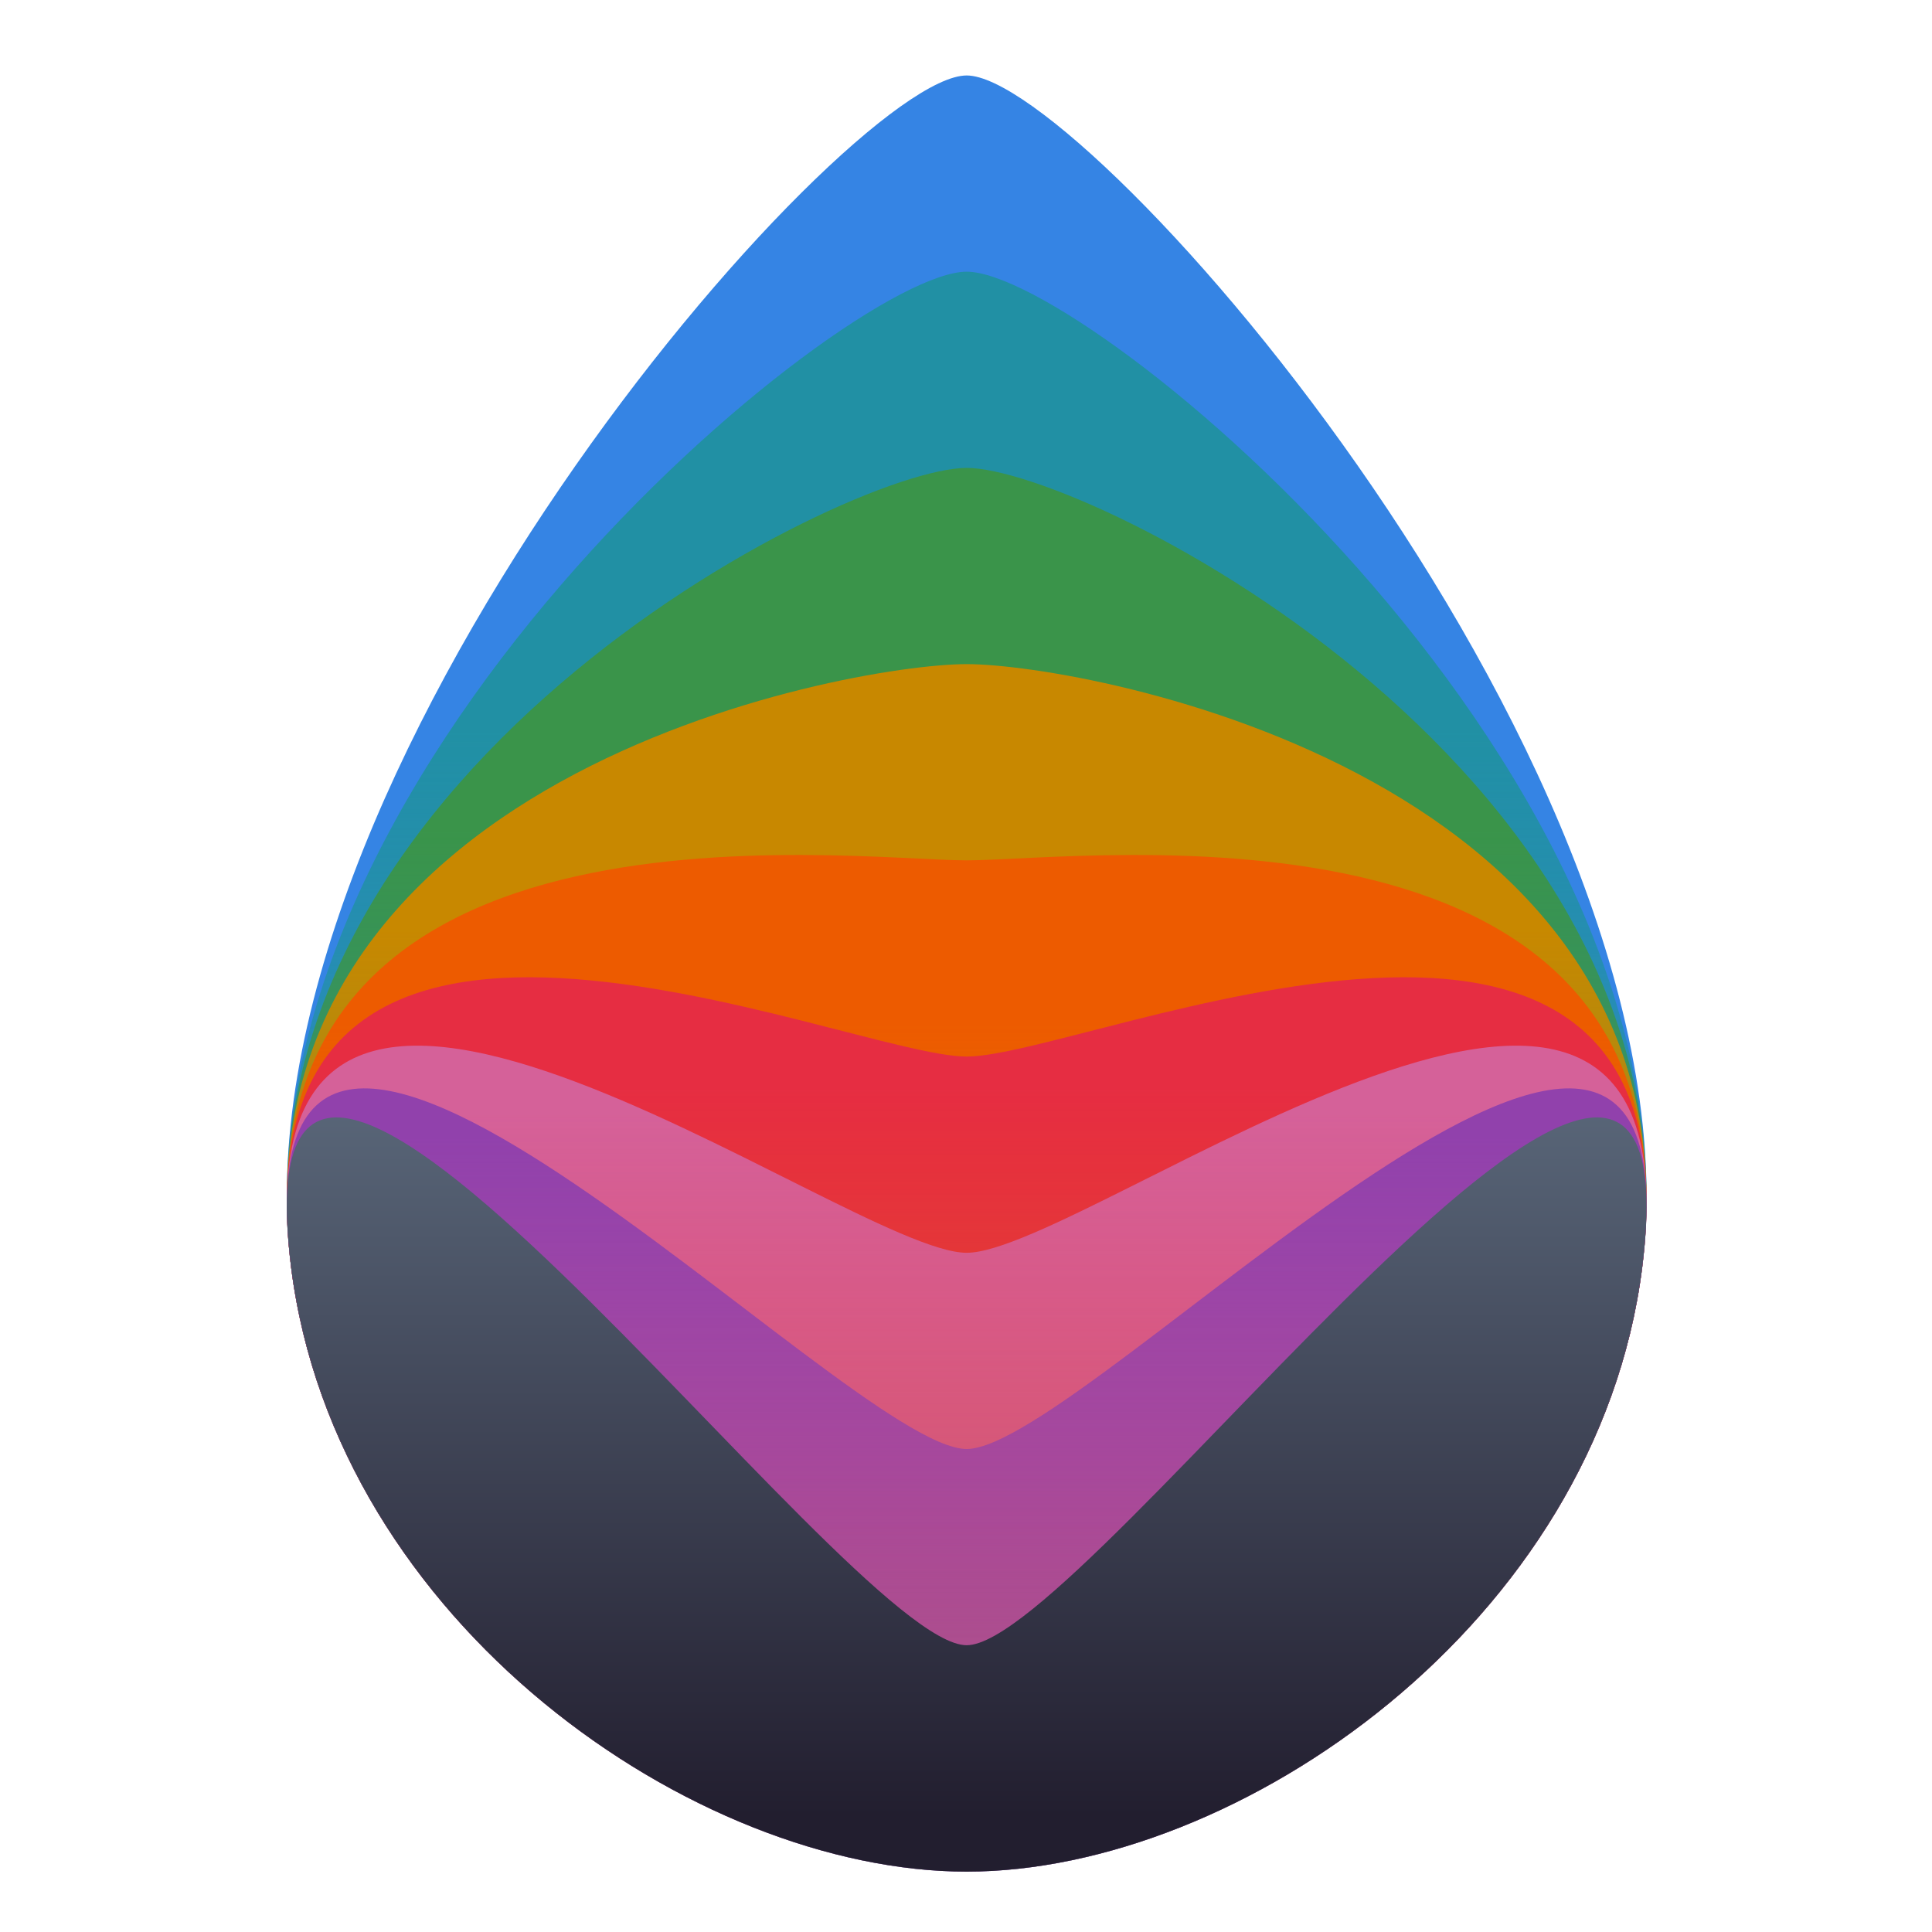
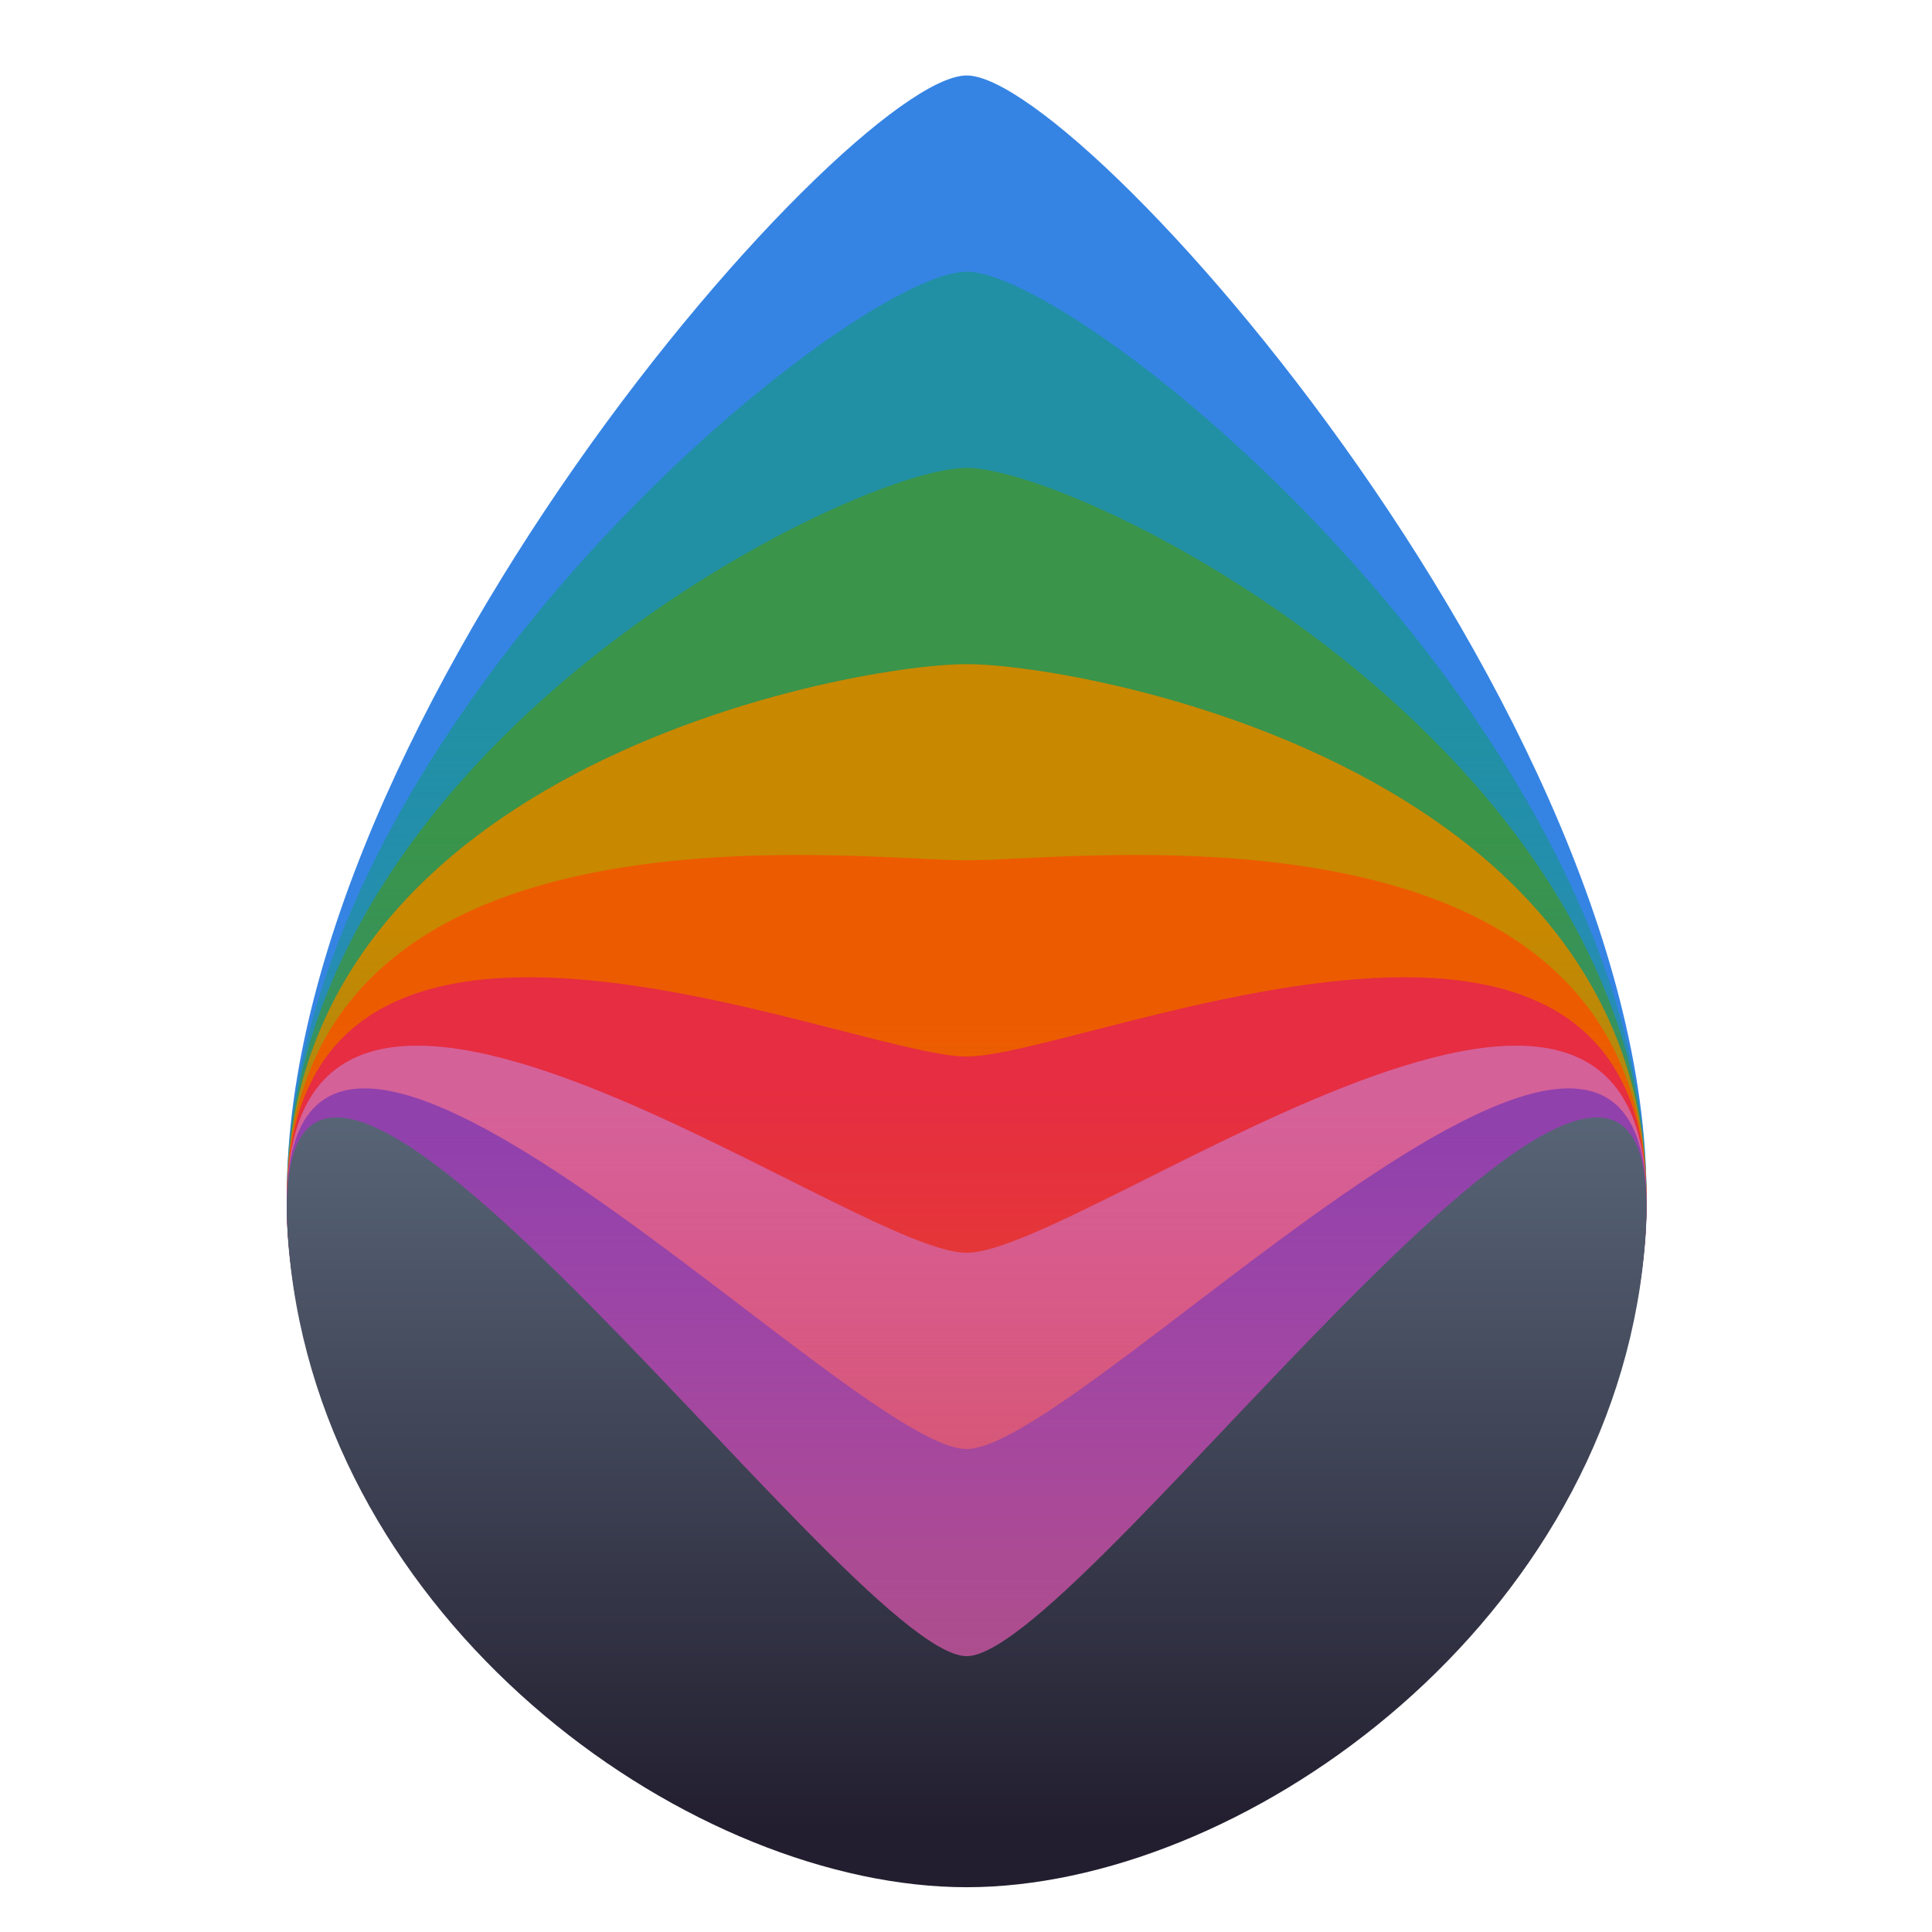
<svg xmlns="http://www.w3.org/2000/svg" xmlns:xlink="http://www.w3.org/1999/xlink" width="128mm" height="128mm" viewBox="0 0 128 128" version="1.1" id="svg1">
  <defs id="defs1">
    <linearGradient xlink:href="#linearGradient735" id="linearGradient736" x1="64.044" y1="197.956" x2="64.044" y2="288.044" gradientUnits="userSpaceOnUse" />
    <linearGradient id="linearGradient735">
      <stop style="stop-color:#2190a4;stop-opacity:1;" offset="0.25" id="stop735" />
      <stop style="stop-color:#2190a4;stop-opacity:0;" offset="1" id="stop736" />
    </linearGradient>
    <linearGradient xlink:href="#linearGradient733" id="linearGradient734" x1="64.044" y1="204.456" x2="64.044" y2="294.544" gradientUnits="userSpaceOnUse" />
    <linearGradient id="linearGradient733">
      <stop style="stop-color:#3a944a;stop-opacity:1;" offset="0.25" id="stop733" />
      <stop style="stop-color:#3a944a;stop-opacity:0;" offset="1" id="stop734" />
    </linearGradient>
    <linearGradient xlink:href="#linearGradient731" id="linearGradient732" x1="64.044" y1="210.956" x2="64.044" y2="301.044" gradientUnits="userSpaceOnUse" />
    <linearGradient id="linearGradient731">
      <stop style="stop-color:#c88800;stop-opacity:1;" offset="0.25" id="stop731" />
      <stop style="stop-color:#c88800;stop-opacity:0;" offset="1" id="stop732" />
    </linearGradient>
    <linearGradient xlink:href="#linearGradient729" id="linearGradient730" x1="64.044" y1="217.278" x2="64.044" y2="307.367" gradientUnits="userSpaceOnUse" />
    <linearGradient id="linearGradient729">
      <stop style="stop-color:#ed5b00;stop-opacity:1;" offset="0.25" id="stop729" />
      <stop style="stop-color:#ed5b00;stop-opacity:0;" offset="1" id="stop730" />
    </linearGradient>
    <linearGradient xlink:href="#linearGradient727" id="linearGradient728" x1="64.044" y1="221.329" x2="64.044" y2="311.417" gradientUnits="userSpaceOnUse" />
    <linearGradient id="linearGradient727">
      <stop style="stop-color:#e62d42;stop-opacity:1;" offset="0.25" id="stop727" />
      <stop style="stop-color:#e62d42;stop-opacity:0;" offset="1" id="stop728" />
    </linearGradient>
    <linearGradient xlink:href="#linearGradient725" id="linearGradient726" x1="64.044" y1="223.595" x2="64.044" y2="313.683" gradientUnits="userSpaceOnUse" />
    <linearGradient id="linearGradient725">
      <stop style="stop-color:#d56199;stop-opacity:1;" offset="0.245" id="stop725" />
      <stop style="stop-color:#d56199;stop-opacity:0;" offset="1" id="stop726" />
    </linearGradient>
    <linearGradient xlink:href="#linearGradient723" id="linearGradient724" x1="64.044" y1="225.01" x2="64.044" y2="315.098" gradientUnits="userSpaceOnUse" />
    <linearGradient id="linearGradient723">
      <stop style="stop-color:#9141ac;stop-opacity:1;" offset="0.248" id="stop723" />
      <stop style="stop-color:#9141ac;stop-opacity:0;" offset="1" id="stop724" />
    </linearGradient>
-     <linearGradient xlink:href="#linearGradient721" id="linearGradient722" x1="64.044" y1="225.972" x2="64.044" y2="316.06" gradientUnits="userSpaceOnUse" />
+     <linearGradient xlink:href="#linearGradient721" id="linearGradient722" x1="64.044" y1="225.972" x2="64.044" y2="316.06" gradientUnits="userSpaceOnUse" gradientTransform="matrix(1,0,0,1.020666,0,-5.084512)" />
    <linearGradient id="linearGradient721">
      <stop style="stop-color:#6f8396;stop-opacity:1;" offset="0" id="stop721" />
      <stop style="stop-color:#221e2f;stop-opacity:1;" offset="0.736" id="stop722" />
    </linearGradient>
  </defs>
  <g id="layer1">
    <g id="layer4" style="display:inline;enable-background:new" transform="matrix(0.9999972,0,0,1,5.4752068e-5,-172)">
      <path id="rect1" style="fill:#3584e4;fill-opacity:1;stroke:none;stroke-width:1.18;stroke-opacity:1" d="m 64.044,177 c 7.988,0 48.866,46.479 44.754,78.986 C 105.818,279.556 82.022,296 64.044,296 46.066,296 22.271,279.556 19.29,255.986 15.179,223.479 56.043,177 64.044,177 Z" />
      <path id="rect1-0" style="display:inline;fill:url(#linearGradient736);fill-opacity:1;stroke:none;stroke-width:1.18;stroke-opacity:1;enable-background:new" d="m 64.044,190 c 7.988,0 48.866,33.479 44.755,65.986 C 105.818,279.556 82.022,296 64.044,296 46.066,296 22.271,279.556 19.29,255.986 15.179,223.479 56.043,190 64.044,190 Z" />
      <path id="rect1-06" style="display:inline;fill:url(#linearGradient734);fill-opacity:1;stroke:none;stroke-width:1.18;stroke-opacity:1;enable-background:new" d="m 64.044,203 c 7.988,0 48.866,20.479 44.754,52.986 C 105.818,279.556 82.022,296 64.044,296 46.066,296 22.271,279.556 19.29,255.986 15.179,223.479 56.043,203 64.044,203 Z" />
      <path id="rect1-6" style="display:inline;fill:url(#linearGradient732);fill-opacity:1;stroke:none;stroke-width:1.18;stroke-opacity:1;enable-background:new" d="m 64.044,216 c 7.988,0 48.866,7.479 44.754,39.986 C 105.818,279.556 82.022,296 64.044,296 46.066,296 22.271,279.556 19.29,255.986 15.179,223.479 56.043,216 64.044,216 Z" />
      <path id="rect1-8" style="display:inline;fill:url(#linearGradient730);fill-opacity:1;stroke:none;stroke-width:1.18;stroke-opacity:1;enable-background:new" d="m 64.044,229 c 7.988,0 48.866,-5.521 44.754,26.986 C 105.818,279.556 82.022,296 64.044,296 46.066,296 22.271,279.556 19.29,255.986 15.179,223.479 56.043,229 64.044,229 Z" />
      <path id="rect1-9" style="display:inline;fill:url(#linearGradient728);fill-opacity:1;stroke:none;stroke-width:1.18;stroke-opacity:1;enable-background:new" d="m 64.044,242 c 7.988,0 48.866,-18.521 44.754,13.986 C 105.818,279.556 82.022,296 64.044,296 46.066,296 22.271,279.556 19.29,255.986 15.179,223.479 56.043,242 64.044,242 Z" />
      <path id="rect1-02" style="display:inline;fill:url(#linearGradient726);fill-opacity:1;stroke:none;stroke-width:1.18;stroke-opacity:1;enable-background:new" d="m 64.044,255 c 7.988,0 48.866,-31.521 44.754,0.986 C 105.818,279.556 82.022,296 64.044,296 46.066,296 22.271,279.556 19.29,255.986 15.179,223.479 56.043,255 64.044,255 Z" />
      <path id="rect1-7" style="display:inline;fill:url(#linearGradient724);fill-opacity:1;stroke:none;stroke-width:1.18;stroke-opacity:1;enable-background:new" d="M 64.044,268 C 72.032,268 112.91,223.479 108.799,255.986 105.818,279.556 82.022,296 64.044,296 46.066,296 22.271,279.556 19.29,255.986 15.179,223.479 56.043,268 64.044,268 Z" />
-       <path id="rect1-92" style="display:inline;fill:url(#linearGradient722);fill-opacity:1;stroke:none;stroke-width:1.18;stroke-opacity:1;enable-background:new" d="M 64.044,281 C 72.032,281 112.91,223.479 108.799,255.986 105.818,279.556 82.022,296 64.044,296 46.066,296 22.271,279.556 19.29,255.986 15.179,223.479 56.043,281 64.044,281 Z" />
+       <path id="rect1-92" style="display:inline;fill:url(#linearGradient722);fill-opacity:1;stroke:none;stroke-width:1.192;stroke-opacity:1;enable-background:new" d="m 64.044,281.723 c 7.988,0 48.866,-58.709 44.754,-25.531 -2.981,24.057 -26.777,40.841 -44.754,40.841 -17.978,0 -41.774,-16.783 -44.754,-40.841 -4.111,-33.179 36.753,25.531 44.754,25.531 z" />
    </g>
  </g>
</svg>
